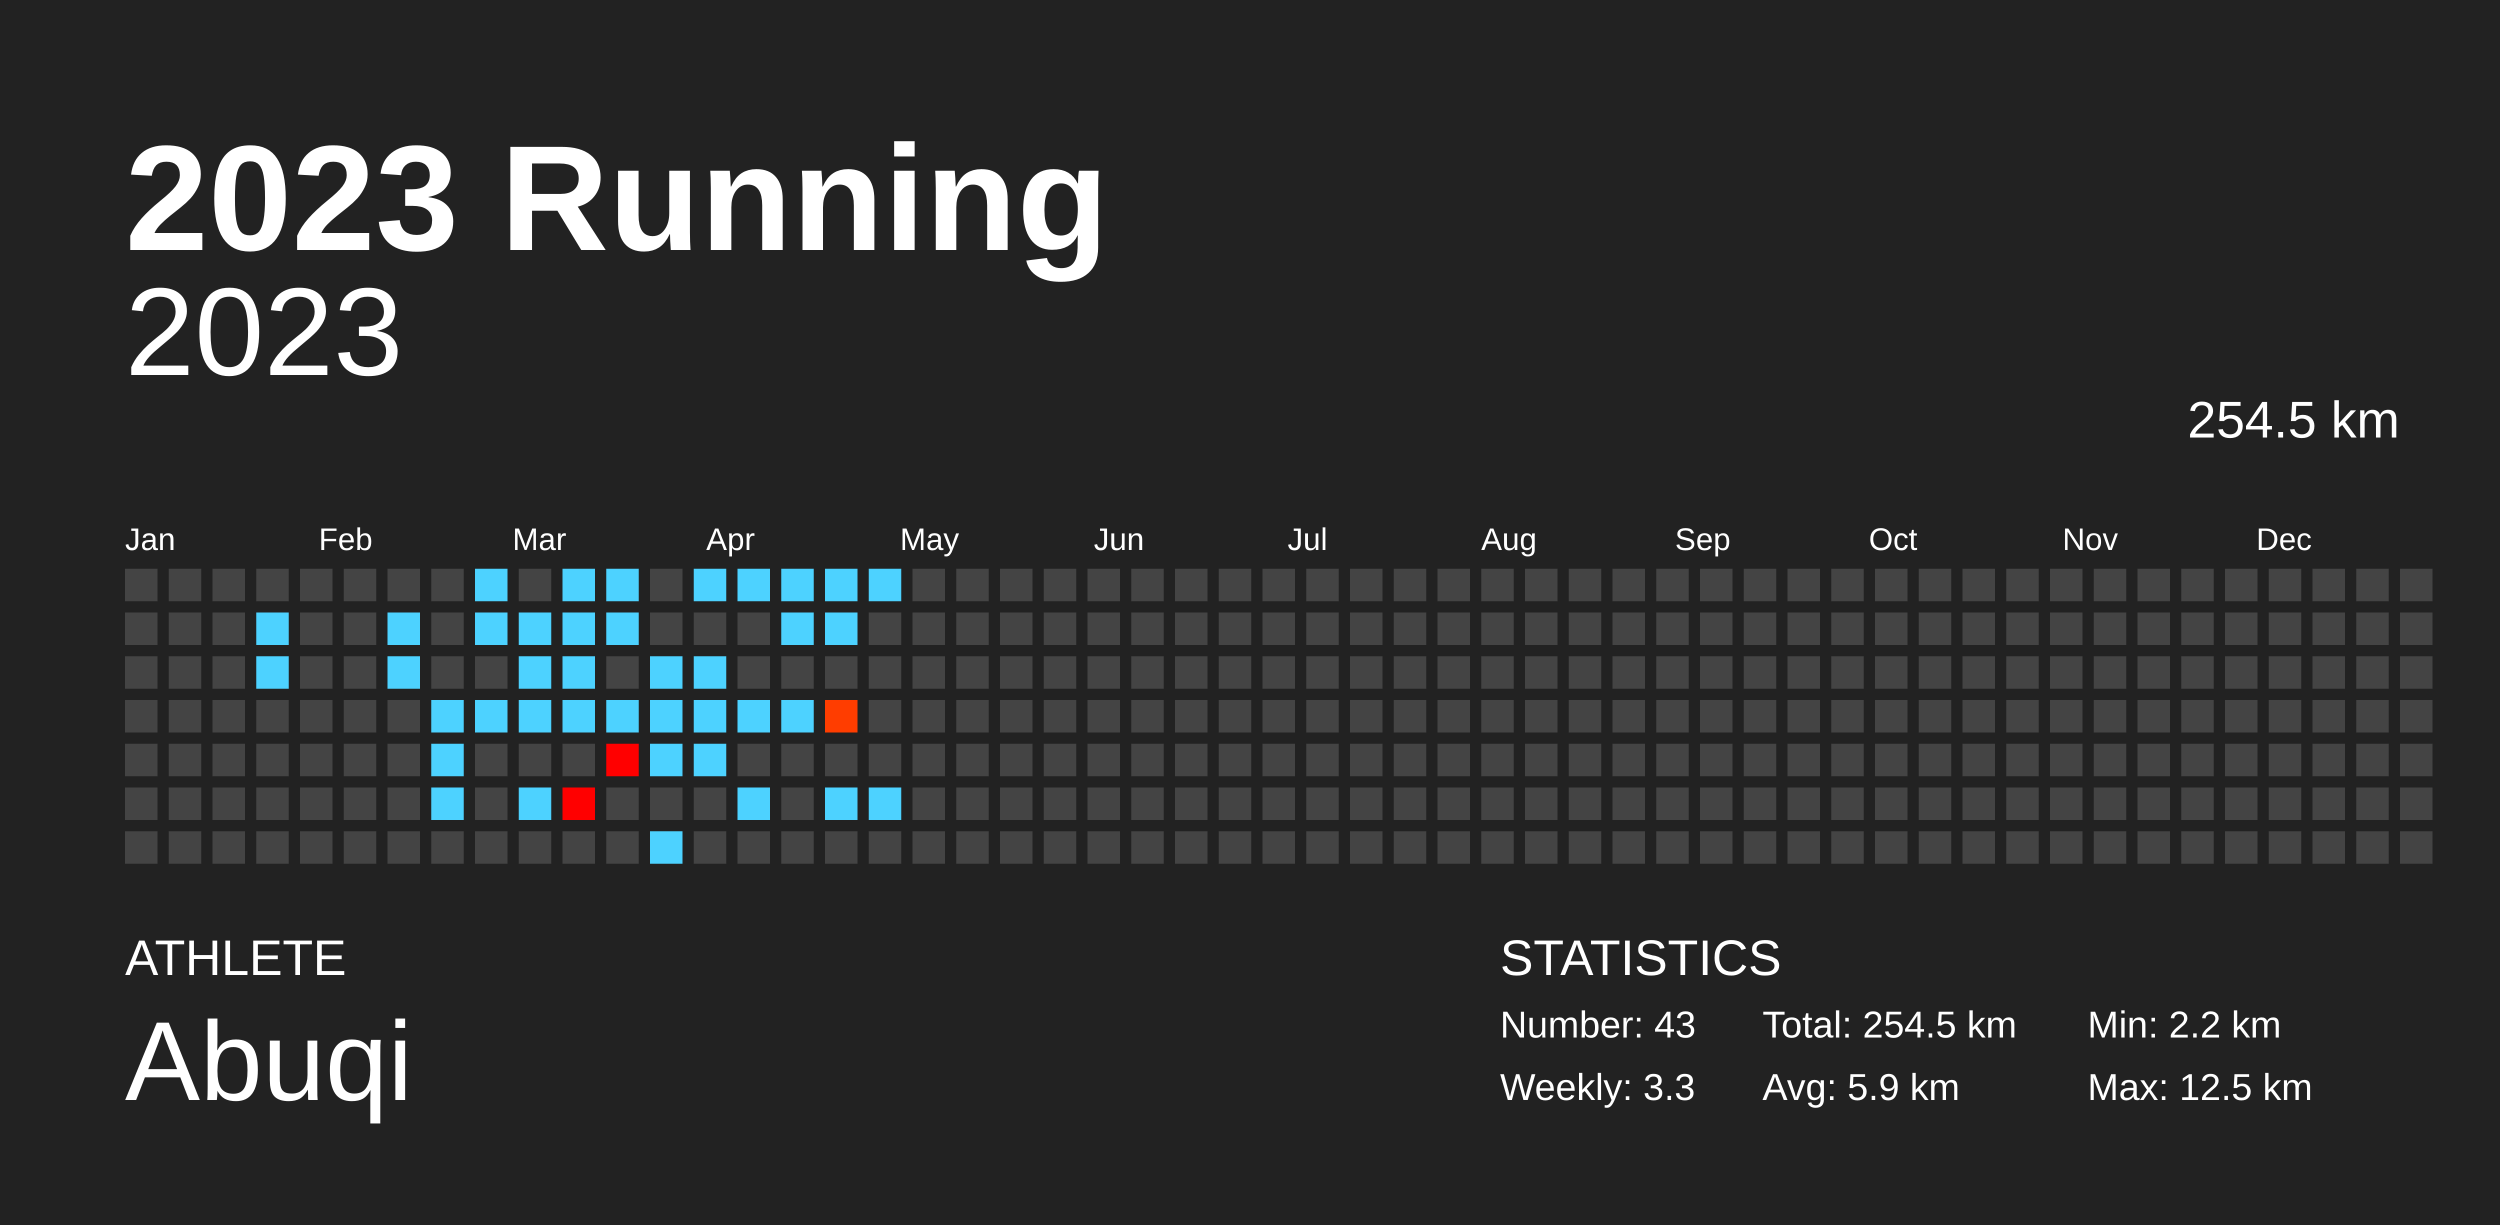
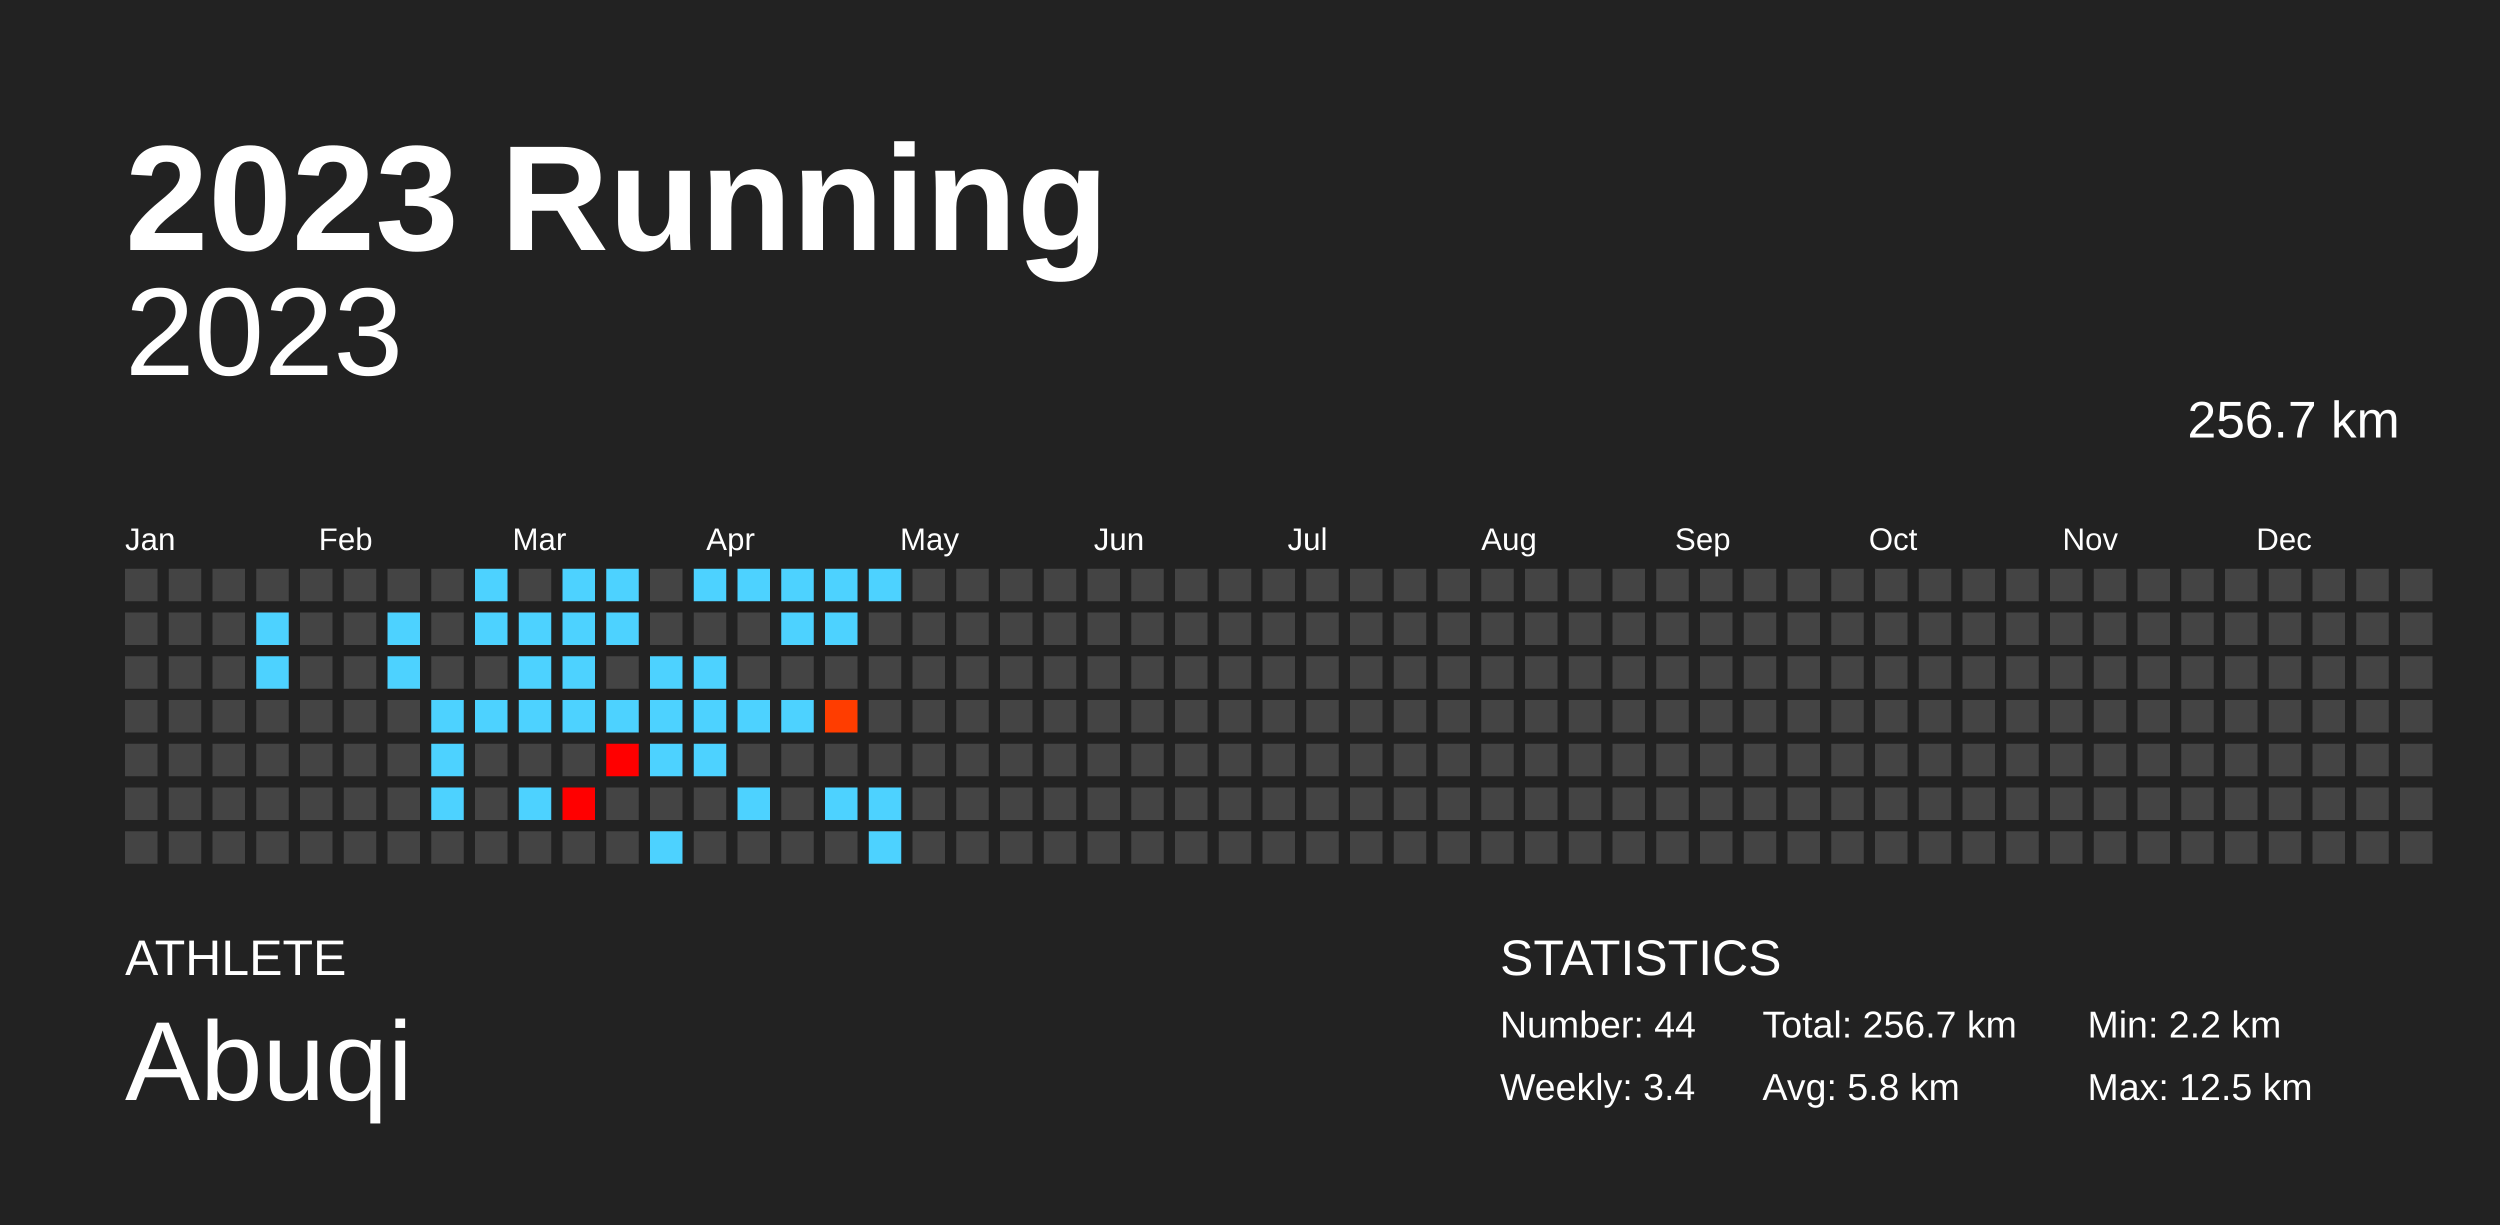
<svg xmlns="http://www.w3.org/2000/svg" baseProfile="full" height="98mm" version="1.1" viewBox="0,0,200,98" width="200mm">
  <defs />
  <rect fill="#222222" height="98" width="200" x="0" y="0" />
  <text fill="#FFFFFF" style="font-size:12px; font-family:Arial; font-weight:bold;" x="10" y="20">2023 Running</text>
  <text fill="#FFFFFF" style="font-size:4px; font-family:Arial" x="10" y="78">ATHLETE</text>
  <text fill="#FFFFFF" style="font-size:9px; font-family:Arial" x="10" y="88">Abuqi</text>
  <text fill="#FFFFFF" style="font-size:4px; font-family:Arial" x="120" y="78">STATISTICS</text>
-   <text fill="#FFFFFF" style="font-size:3px; font-family:Arial" x="120" y="83">Number: 43</text>
-   <text fill="#FFFFFF" style="font-size:3px; font-family:Arial" x="120" y="88">Weekly: 3.3</text>
-   <text fill="#FFFFFF" style="font-size:3px; font-family:Arial" x="141" y="83">Total: 254.5 km</text>
-   <text fill="#FFFFFF" style="font-size:3px; font-family:Arial" x="141" y="88">Avg: 5.9 km</text>
+   <text fill="#FFFFFF" style="font-size:3px; font-family:Arial" x="120" y="83">Number: 44</text>
+   <text fill="#FFFFFF" style="font-size:3px; font-family:Arial" x="120" y="88">Weekly: 3.4</text>
+   <text fill="#FFFFFF" style="font-size:3px; font-family:Arial" x="141" y="83">Total: 256.7 km</text>
+   <text fill="#FFFFFF" style="font-size:3px; font-family:Arial" x="141" y="88">Avg: 5.8 km</text>
  <text fill="#FFFFFF" style="font-size:3px; font-family:Arial" x="167" y="83">Min: 2.2 km</text>
  <text fill="#FFFFFF" style="font-size:3px; font-family:Arial" x="167" y="88">Max: 12.5 km</text>
  <text alignment-baseline="hanging" fill="#FFFFFF" style="font-size:10.0px; font-family:Arial;" x="10" y="30">2023</text>
-   <text alignment-baseline="hanging" fill="#FFFFFF" style="font-size:4.125px; font-family:Arial;" x="175" y="35">254.5 km</text>
+   <text alignment-baseline="hanging" fill="#FFFFFF" style="font-size:4.125px; font-family:Arial;" x="175" y="35">256.7 km</text>
  <text fill="#FFFFFF" style="font-size:2.5px; font-family:Arial" x="10.0" y="44">Jan</text>
  <text fill="#FFFFFF" style="font-size:2.5px; font-family:Arial" x="25.5" y="44">Feb</text>
  <text fill="#FFFFFF" style="font-size:2.5px; font-family:Arial" x="41.0" y="44">Mar</text>
  <text fill="#FFFFFF" style="font-size:2.5px; font-family:Arial" x="56.5" y="44">Apr</text>
  <text fill="#FFFFFF" style="font-size:2.5px; font-family:Arial" x="72.0" y="44">May</text>
  <text fill="#FFFFFF" style="font-size:2.5px; font-family:Arial" x="87.5" y="44">Jun</text>
  <text fill="#FFFFFF" style="font-size:2.5px; font-family:Arial" x="103.0" y="44">Jul</text>
  <text fill="#FFFFFF" style="font-size:2.5px; font-family:Arial" x="118.5" y="44">Aug</text>
  <text fill="#FFFFFF" style="font-size:2.5px; font-family:Arial" x="134.0" y="44">Sep</text>
  <text fill="#FFFFFF" style="font-size:2.5px; font-family:Arial" x="149.5" y="44">Oct</text>
  <text fill="#FFFFFF" style="font-size:2.5px; font-family:Arial" x="165.0" y="44">Nov</text>
  <text fill="#FFFFFF" style="font-size:2.5px; font-family:Arial" x="180.5" y="44">Dec</text>
  <rect fill="#444444" height="2.6" width="2.6" x="10.0" y="45.5" />
  <rect fill="#444444" height="2.6" width="2.6" x="10.0" y="49.0" />
  <rect fill="#444444" height="2.6" width="2.6" x="10.0" y="52.5" />
  <rect fill="#444444" height="2.6" width="2.6" x="10.0" y="56.0" />
  <rect fill="#444444" height="2.6" width="2.6" x="10.0" y="59.5" />
  <rect fill="#444444" height="2.6" width="2.6" x="10.0" y="63.0" />
  <rect fill="#444444" height="2.6" width="2.6" x="10.0" y="66.5" />
  <rect fill="#444444" height="2.6" width="2.6" x="13.5" y="45.5" />
  <rect fill="#444444" height="2.6" width="2.6" x="13.5" y="49.0" />
  <rect fill="#444444" height="2.6" width="2.6" x="13.5" y="52.5" />
  <rect fill="#444444" height="2.6" width="2.6" x="13.5" y="56.0" />
  <rect fill="#444444" height="2.6" width="2.6" x="13.5" y="59.5" />
  <rect fill="#444444" height="2.6" width="2.6" x="13.5" y="63.0" />
  <rect fill="#444444" height="2.6" width="2.6" x="13.5" y="66.5" />
  <rect fill="#444444" height="2.6" width="2.6" x="17.0" y="45.5" />
  <rect fill="#444444" height="2.6" width="2.6" x="17.0" y="49.0" />
  <rect fill="#444444" height="2.6" width="2.6" x="17.0" y="52.5" />
  <rect fill="#444444" height="2.6" width="2.6" x="17.0" y="56.0" />
  <rect fill="#444444" height="2.6" width="2.6" x="17.0" y="59.5" />
  <rect fill="#444444" height="2.6" width="2.6" x="17.0" y="63.0" />
  <rect fill="#444444" height="2.6" width="2.6" x="17.0" y="66.5" />
  <rect fill="#444444" height="2.6" width="2.6" x="20.5" y="45.5" />
  <rect fill="#4dd2ff" height="2.6" width="2.6" x="20.5" y="49.0" />
  <rect fill="#4dd2ff" height="2.6" width="2.6" x="20.5" y="52.5" />
  <rect fill="#444444" height="2.6" width="2.6" x="20.5" y="56.0" />
  <rect fill="#444444" height="2.6" width="2.6" x="20.5" y="59.5" />
  <rect fill="#444444" height="2.6" width="2.6" x="20.5" y="63.0" />
  <rect fill="#444444" height="2.6" width="2.6" x="20.5" y="66.5" />
  <rect fill="#444444" height="2.6" width="2.6" x="24.0" y="45.5" />
  <rect fill="#444444" height="2.6" width="2.6" x="24.0" y="49.0" />
  <rect fill="#444444" height="2.6" width="2.6" x="24.0" y="52.5" />
  <rect fill="#444444" height="2.6" width="2.6" x="24.0" y="56.0" />
  <rect fill="#444444" height="2.6" width="2.6" x="24.0" y="59.5" />
  <rect fill="#444444" height="2.6" width="2.6" x="24.0" y="63.0" />
  <rect fill="#444444" height="2.6" width="2.6" x="24.0" y="66.5" />
  <rect fill="#444444" height="2.6" width="2.6" x="27.5" y="45.5" />
  <rect fill="#444444" height="2.6" width="2.6" x="27.5" y="49.0" />
  <rect fill="#444444" height="2.6" width="2.6" x="27.5" y="52.5" />
  <rect fill="#444444" height="2.6" width="2.6" x="27.5" y="56.0" />
  <rect fill="#444444" height="2.6" width="2.6" x="27.5" y="59.5" />
  <rect fill="#444444" height="2.6" width="2.6" x="27.5" y="63.0" />
  <rect fill="#444444" height="2.6" width="2.6" x="27.5" y="66.5" />
  <rect fill="#444444" height="2.6" width="2.6" x="31.0" y="45.5" />
  <rect fill="#4dd2ff" height="2.6" width="2.6" x="31.0" y="49.0" />
  <rect fill="#4dd2ff" height="2.6" width="2.6" x="31.0" y="52.5" />
  <rect fill="#444444" height="2.6" width="2.6" x="31.0" y="56.0" />
  <rect fill="#444444" height="2.6" width="2.6" x="31.0" y="59.5" />
  <rect fill="#444444" height="2.6" width="2.6" x="31.0" y="63.0" />
  <rect fill="#444444" height="2.6" width="2.6" x="31.0" y="66.5" />
  <rect fill="#444444" height="2.6" width="2.6" x="34.5" y="45.5" />
  <rect fill="#444444" height="2.6" width="2.6" x="34.5" y="49.0" />
  <rect fill="#444444" height="2.6" width="2.6" x="34.5" y="52.5" />
  <rect fill="#4dd2ff" height="2.6" width="2.6" x="34.5" y="56.0" />
  <rect fill="#4dd2ff" height="2.6" width="2.6" x="34.5" y="59.5" />
  <rect fill="#4dd2ff" height="2.6" width="2.6" x="34.5" y="63.0" />
  <rect fill="#444444" height="2.6" width="2.6" x="34.5" y="66.5" />
  <rect fill="#4dd2ff" height="2.6" width="2.6" x="38.0" y="45.5" />
  <rect fill="#4dd2ff" height="2.6" width="2.6" x="38.0" y="49.0" />
  <rect fill="#444444" height="2.6" width="2.6" x="38.0" y="52.5" />
  <rect fill="#4dd2ff" height="2.6" width="2.6" x="38.0" y="56.0" />
  <rect fill="#444444" height="2.6" width="2.6" x="38.0" y="59.5" />
  <rect fill="#444444" height="2.6" width="2.6" x="38.0" y="63.0" />
  <rect fill="#444444" height="2.6" width="2.6" x="38.0" y="66.5" />
  <rect fill="#444444" height="2.6" width="2.6" x="41.5" y="45.5" />
  <rect fill="#4dd2ff" height="2.6" width="2.6" x="41.5" y="49.0" />
  <rect fill="#4dd2ff" height="2.6" width="2.6" x="41.5" y="52.5" />
  <rect fill="#4dd2ff" height="2.6" width="2.6" x="41.5" y="56.0" />
  <rect fill="#444444" height="2.6" width="2.6" x="41.5" y="59.5" />
  <rect fill="#4dd2ff" height="2.6" width="2.6" x="41.5" y="63.0" />
  <rect fill="#444444" height="2.6" width="2.6" x="41.5" y="66.5" />
  <rect fill="#4dd2ff" height="2.6" width="2.6" x="45.0" y="45.5" />
  <rect fill="#4dd2ff" height="2.6" width="2.6" x="45.0" y="49.0" />
  <rect fill="#4dd2ff" height="2.6" width="2.6" x="45.0" y="52.5" />
  <rect fill="#4dd2ff" height="2.6" width="2.6" x="45.0" y="56.0" />
  <rect fill="#444444" height="2.6" width="2.6" x="45.0" y="59.5" />
  <rect fill="#ff0000" height="2.6" width="2.6" x="45.0" y="63.0" />
  <rect fill="#444444" height="2.6" width="2.6" x="45.0" y="66.5" />
  <rect fill="#4dd2ff" height="2.6" width="2.6" x="48.5" y="45.5" />
  <rect fill="#4dd2ff" height="2.6" width="2.6" x="48.5" y="49.0" />
  <rect fill="#444444" height="2.6" width="2.6" x="48.5" y="52.5" />
  <rect fill="#4dd2ff" height="2.6" width="2.6" x="48.5" y="56.0" />
  <rect fill="#ff0000" height="2.6" width="2.6" x="48.5" y="59.5" />
  <rect fill="#444444" height="2.6" width="2.6" x="48.5" y="63.0" />
  <rect fill="#444444" height="2.6" width="2.6" x="48.5" y="66.5" />
  <rect fill="#444444" height="2.6" width="2.6" x="52.0" y="45.5" />
  <rect fill="#444444" height="2.6" width="2.6" x="52.0" y="49.0" />
  <rect fill="#4dd2ff" height="2.6" width="2.6" x="52.0" y="52.5" />
  <rect fill="#4dd2ff" height="2.6" width="2.6" x="52.0" y="56.0" />
  <rect fill="#4dd2ff" height="2.6" width="2.6" x="52.0" y="59.5" />
  <rect fill="#444444" height="2.6" width="2.6" x="52.0" y="63.0" />
  <rect fill="#4dd2ff" height="2.6" width="2.6" x="52.0" y="66.5" />
  <rect fill="#4dd2ff" height="2.6" width="2.6" x="55.5" y="45.5" />
  <rect fill="#444444" height="2.6" width="2.6" x="55.5" y="49.0" />
  <rect fill="#4dd2ff" height="2.6" width="2.6" x="55.5" y="52.5" />
  <rect fill="#4dd2ff" height="2.6" width="2.6" x="55.5" y="56.0" />
  <rect fill="#4dd2ff" height="2.6" width="2.6" x="55.5" y="59.5" />
  <rect fill="#444444" height="2.6" width="2.6" x="55.5" y="63.0" />
  <rect fill="#444444" height="2.6" width="2.6" x="55.5" y="66.5" />
  <rect fill="#4dd2ff" height="2.6" width="2.6" x="59.0" y="45.5" />
  <rect fill="#444444" height="2.6" width="2.6" x="59.0" y="49.0" />
  <rect fill="#444444" height="2.6" width="2.6" x="59.0" y="52.5" />
  <rect fill="#4dd2ff" height="2.6" width="2.6" x="59.0" y="56.0" />
  <rect fill="#444444" height="2.6" width="2.6" x="59.0" y="59.5" />
  <rect fill="#4dd2ff" height="2.6" width="2.6" x="59.0" y="63.0" />
  <rect fill="#444444" height="2.6" width="2.6" x="59.0" y="66.5" />
  <rect fill="#4dd2ff" height="2.6" width="2.6" x="62.5" y="45.5" />
  <rect fill="#4dd2ff" height="2.6" width="2.6" x="62.5" y="49.0" />
  <rect fill="#444444" height="2.6" width="2.6" x="62.5" y="52.5" />
  <rect fill="#4dd2ff" height="2.6" width="2.6" x="62.5" y="56.0" />
  <rect fill="#444444" height="2.6" width="2.6" x="62.5" y="59.5" />
  <rect fill="#444444" height="2.6" width="2.6" x="62.5" y="63.0" />
  <rect fill="#444444" height="2.6" width="2.6" x="62.5" y="66.5" />
  <rect fill="#4dd2ff" height="2.6" width="2.6" x="66.0" y="45.5" />
  <rect fill="#4dd2ff" height="2.6" width="2.6" x="66.0" y="49.0" />
  <rect fill="#444444" height="2.6" width="2.6" x="66.0" y="52.5" />
  <rect fill="#ff3d00" height="2.6" width="2.6" x="66.0" y="56.0" />
  <rect fill="#444444" height="2.6" width="2.6" x="66.0" y="59.5" />
  <rect fill="#4dd2ff" height="2.6" width="2.6" x="66.0" y="63.0" />
  <rect fill="#444444" height="2.6" width="2.6" x="66.0" y="66.5" />
  <rect fill="#4dd2ff" height="2.6" width="2.6" x="69.5" y="45.5" />
  <rect fill="#444444" height="2.6" width="2.6" x="69.5" y="49.0" />
  <rect fill="#444444" height="2.6" width="2.6" x="69.5" y="52.5" />
  <rect fill="#444444" height="2.6" width="2.6" x="69.5" y="56.0" />
  <rect fill="#444444" height="2.6" width="2.6" x="69.5" y="59.5" />
  <rect fill="#4dd2ff" height="2.6" width="2.6" x="69.5" y="63.0" />
-   <rect fill="#444444" height="2.6" width="2.6" x="69.5" y="66.5" />
+   <rect fill="#4dd2ff" height="2.6" width="2.6" x="69.5" y="66.5" />
  <rect fill="#444444" height="2.6" width="2.6" x="73.0" y="45.5" />
  <rect fill="#444444" height="2.6" width="2.6" x="73.0" y="49.0" />
  <rect fill="#444444" height="2.6" width="2.6" x="73.0" y="52.5" />
  <rect fill="#444444" height="2.6" width="2.6" x="73.0" y="56.0" />
  <rect fill="#444444" height="2.6" width="2.6" x="73.0" y="59.5" />
  <rect fill="#444444" height="2.6" width="2.6" x="73.0" y="63.0" />
  <rect fill="#444444" height="2.6" width="2.6" x="73.0" y="66.5" />
  <rect fill="#444444" height="2.6" width="2.6" x="76.5" y="45.5" />
  <rect fill="#444444" height="2.6" width="2.6" x="76.5" y="49.0" />
  <rect fill="#444444" height="2.6" width="2.6" x="76.5" y="52.5" />
  <rect fill="#444444" height="2.6" width="2.6" x="76.5" y="56.0" />
  <rect fill="#444444" height="2.6" width="2.6" x="76.5" y="59.5" />
  <rect fill="#444444" height="2.6" width="2.6" x="76.5" y="63.0" />
  <rect fill="#444444" height="2.6" width="2.6" x="76.5" y="66.5" />
  <rect fill="#444444" height="2.6" width="2.6" x="80.0" y="45.5" />
  <rect fill="#444444" height="2.6" width="2.6" x="80.0" y="49.0" />
  <rect fill="#444444" height="2.6" width="2.6" x="80.0" y="52.5" />
  <rect fill="#444444" height="2.6" width="2.6" x="80.0" y="56.0" />
  <rect fill="#444444" height="2.6" width="2.6" x="80.0" y="59.5" />
  <rect fill="#444444" height="2.6" width="2.6" x="80.0" y="63.0" />
  <rect fill="#444444" height="2.6" width="2.6" x="80.0" y="66.5" />
  <rect fill="#444444" height="2.6" width="2.6" x="83.5" y="45.5" />
  <rect fill="#444444" height="2.6" width="2.6" x="83.5" y="49.0" />
  <rect fill="#444444" height="2.6" width="2.6" x="83.5" y="52.5" />
  <rect fill="#444444" height="2.6" width="2.6" x="83.5" y="56.0" />
  <rect fill="#444444" height="2.6" width="2.6" x="83.5" y="59.5" />
  <rect fill="#444444" height="2.6" width="2.6" x="83.5" y="63.0" />
  <rect fill="#444444" height="2.6" width="2.6" x="83.5" y="66.5" />
  <rect fill="#444444" height="2.6" width="2.6" x="87.0" y="45.5" />
  <rect fill="#444444" height="2.6" width="2.6" x="87.0" y="49.0" />
  <rect fill="#444444" height="2.6" width="2.6" x="87.0" y="52.5" />
  <rect fill="#444444" height="2.6" width="2.6" x="87.0" y="56.0" />
  <rect fill="#444444" height="2.6" width="2.6" x="87.0" y="59.5" />
  <rect fill="#444444" height="2.6" width="2.6" x="87.0" y="63.0" />
  <rect fill="#444444" height="2.6" width="2.6" x="87.0" y="66.5" />
  <rect fill="#444444" height="2.6" width="2.6" x="90.5" y="45.5" />
  <rect fill="#444444" height="2.6" width="2.6" x="90.5" y="49.0" />
  <rect fill="#444444" height="2.6" width="2.6" x="90.5" y="52.5" />
  <rect fill="#444444" height="2.6" width="2.6" x="90.5" y="56.0" />
  <rect fill="#444444" height="2.6" width="2.6" x="90.5" y="59.5" />
  <rect fill="#444444" height="2.6" width="2.6" x="90.5" y="63.0" />
  <rect fill="#444444" height="2.6" width="2.6" x="90.5" y="66.5" />
  <rect fill="#444444" height="2.6" width="2.6" x="94.0" y="45.5" />
  <rect fill="#444444" height="2.6" width="2.6" x="94.0" y="49.0" />
  <rect fill="#444444" height="2.6" width="2.6" x="94.0" y="52.5" />
  <rect fill="#444444" height="2.6" width="2.6" x="94.0" y="56.0" />
  <rect fill="#444444" height="2.6" width="2.6" x="94.0" y="59.5" />
  <rect fill="#444444" height="2.6" width="2.6" x="94.0" y="63.0" />
  <rect fill="#444444" height="2.6" width="2.6" x="94.0" y="66.5" />
  <rect fill="#444444" height="2.6" width="2.6" x="97.5" y="45.5" />
  <rect fill="#444444" height="2.6" width="2.6" x="97.5" y="49.0" />
  <rect fill="#444444" height="2.6" width="2.6" x="97.5" y="52.5" />
  <rect fill="#444444" height="2.6" width="2.6" x="97.5" y="56.0" />
  <rect fill="#444444" height="2.6" width="2.6" x="97.5" y="59.5" />
  <rect fill="#444444" height="2.6" width="2.6" x="97.5" y="63.0" />
  <rect fill="#444444" height="2.6" width="2.6" x="97.5" y="66.5" />
  <rect fill="#444444" height="2.6" width="2.6" x="101.0" y="45.5" />
  <rect fill="#444444" height="2.6" width="2.6" x="101.0" y="49.0" />
  <rect fill="#444444" height="2.6" width="2.6" x="101.0" y="52.5" />
  <rect fill="#444444" height="2.6" width="2.6" x="101.0" y="56.0" />
  <rect fill="#444444" height="2.6" width="2.6" x="101.0" y="59.5" />
  <rect fill="#444444" height="2.6" width="2.6" x="101.0" y="63.0" />
  <rect fill="#444444" height="2.6" width="2.6" x="101.0" y="66.5" />
  <rect fill="#444444" height="2.6" width="2.6" x="104.5" y="45.5" />
  <rect fill="#444444" height="2.6" width="2.6" x="104.5" y="49.0" />
  <rect fill="#444444" height="2.6" width="2.6" x="104.5" y="52.5" />
  <rect fill="#444444" height="2.6" width="2.6" x="104.5" y="56.0" />
  <rect fill="#444444" height="2.6" width="2.6" x="104.5" y="59.5" />
  <rect fill="#444444" height="2.6" width="2.6" x="104.5" y="63.0" />
  <rect fill="#444444" height="2.6" width="2.6" x="104.5" y="66.5" />
  <rect fill="#444444" height="2.6" width="2.6" x="108.0" y="45.5" />
  <rect fill="#444444" height="2.6" width="2.6" x="108.0" y="49.0" />
  <rect fill="#444444" height="2.6" width="2.6" x="108.0" y="52.5" />
  <rect fill="#444444" height="2.6" width="2.6" x="108.0" y="56.0" />
  <rect fill="#444444" height="2.6" width="2.6" x="108.0" y="59.5" />
  <rect fill="#444444" height="2.6" width="2.6" x="108.0" y="63.0" />
  <rect fill="#444444" height="2.6" width="2.6" x="108.0" y="66.5" />
  <rect fill="#444444" height="2.6" width="2.6" x="111.5" y="45.5" />
  <rect fill="#444444" height="2.6" width="2.6" x="111.5" y="49.0" />
  <rect fill="#444444" height="2.6" width="2.6" x="111.5" y="52.5" />
  <rect fill="#444444" height="2.6" width="2.6" x="111.5" y="56.0" />
  <rect fill="#444444" height="2.6" width="2.6" x="111.5" y="59.5" />
  <rect fill="#444444" height="2.6" width="2.6" x="111.5" y="63.0" />
  <rect fill="#444444" height="2.6" width="2.6" x="111.5" y="66.5" />
  <rect fill="#444444" height="2.6" width="2.6" x="115.0" y="45.5" />
  <rect fill="#444444" height="2.6" width="2.6" x="115.0" y="49.0" />
  <rect fill="#444444" height="2.6" width="2.6" x="115.0" y="52.5" />
  <rect fill="#444444" height="2.6" width="2.6" x="115.0" y="56.0" />
  <rect fill="#444444" height="2.6" width="2.6" x="115.0" y="59.5" />
  <rect fill="#444444" height="2.6" width="2.6" x="115.0" y="63.0" />
  <rect fill="#444444" height="2.6" width="2.6" x="115.0" y="66.5" />
  <rect fill="#444444" height="2.6" width="2.6" x="118.5" y="45.5" />
  <rect fill="#444444" height="2.6" width="2.6" x="118.5" y="49.0" />
  <rect fill="#444444" height="2.6" width="2.6" x="118.5" y="52.5" />
  <rect fill="#444444" height="2.6" width="2.6" x="118.5" y="56.0" />
  <rect fill="#444444" height="2.6" width="2.6" x="118.5" y="59.5" />
  <rect fill="#444444" height="2.6" width="2.6" x="118.5" y="63.0" />
  <rect fill="#444444" height="2.6" width="2.6" x="118.5" y="66.5" />
  <rect fill="#444444" height="2.6" width="2.6" x="122.0" y="45.5" />
  <rect fill="#444444" height="2.6" width="2.6" x="122.0" y="49.0" />
  <rect fill="#444444" height="2.6" width="2.6" x="122.0" y="52.5" />
  <rect fill="#444444" height="2.6" width="2.6" x="122.0" y="56.0" />
  <rect fill="#444444" height="2.6" width="2.6" x="122.0" y="59.5" />
  <rect fill="#444444" height="2.6" width="2.6" x="122.0" y="63.0" />
  <rect fill="#444444" height="2.6" width="2.6" x="122.0" y="66.5" />
  <rect fill="#444444" height="2.6" width="2.6" x="125.5" y="45.5" />
  <rect fill="#444444" height="2.6" width="2.6" x="125.5" y="49.0" />
  <rect fill="#444444" height="2.6" width="2.6" x="125.5" y="52.5" />
  <rect fill="#444444" height="2.6" width="2.6" x="125.5" y="56.0" />
  <rect fill="#444444" height="2.6" width="2.6" x="125.5" y="59.5" />
  <rect fill="#444444" height="2.6" width="2.6" x="125.5" y="63.0" />
  <rect fill="#444444" height="2.6" width="2.6" x="125.5" y="66.5" />
  <rect fill="#444444" height="2.6" width="2.6" x="129.0" y="45.5" />
  <rect fill="#444444" height="2.6" width="2.6" x="129.0" y="49.0" />
  <rect fill="#444444" height="2.6" width="2.6" x="129.0" y="52.5" />
  <rect fill="#444444" height="2.6" width="2.6" x="129.0" y="56.0" />
  <rect fill="#444444" height="2.6" width="2.6" x="129.0" y="59.5" />
  <rect fill="#444444" height="2.6" width="2.6" x="129.0" y="63.0" />
  <rect fill="#444444" height="2.6" width="2.6" x="129.0" y="66.5" />
  <rect fill="#444444" height="2.6" width="2.6" x="132.5" y="45.5" />
  <rect fill="#444444" height="2.6" width="2.6" x="132.5" y="49.0" />
  <rect fill="#444444" height="2.6" width="2.6" x="132.5" y="52.5" />
  <rect fill="#444444" height="2.6" width="2.6" x="132.5" y="56.0" />
  <rect fill="#444444" height="2.6" width="2.6" x="132.5" y="59.5" />
  <rect fill="#444444" height="2.6" width="2.6" x="132.5" y="63.0" />
  <rect fill="#444444" height="2.6" width="2.6" x="132.5" y="66.5" />
  <rect fill="#444444" height="2.6" width="2.6" x="136.0" y="45.5" />
  <rect fill="#444444" height="2.6" width="2.6" x="136.0" y="49.0" />
  <rect fill="#444444" height="2.6" width="2.6" x="136.0" y="52.5" />
  <rect fill="#444444" height="2.6" width="2.6" x="136.0" y="56.0" />
  <rect fill="#444444" height="2.6" width="2.6" x="136.0" y="59.5" />
  <rect fill="#444444" height="2.6" width="2.6" x="136.0" y="63.0" />
  <rect fill="#444444" height="2.6" width="2.6" x="136.0" y="66.5" />
  <rect fill="#444444" height="2.6" width="2.6" x="139.5" y="45.5" />
  <rect fill="#444444" height="2.6" width="2.6" x="139.5" y="49.0" />
  <rect fill="#444444" height="2.6" width="2.6" x="139.5" y="52.5" />
  <rect fill="#444444" height="2.6" width="2.6" x="139.5" y="56.0" />
  <rect fill="#444444" height="2.6" width="2.6" x="139.5" y="59.5" />
  <rect fill="#444444" height="2.6" width="2.6" x="139.5" y="63.0" />
  <rect fill="#444444" height="2.6" width="2.6" x="139.5" y="66.5" />
  <rect fill="#444444" height="2.6" width="2.6" x="143.0" y="45.5" />
  <rect fill="#444444" height="2.6" width="2.6" x="143.0" y="49.0" />
  <rect fill="#444444" height="2.6" width="2.6" x="143.0" y="52.5" />
  <rect fill="#444444" height="2.6" width="2.6" x="143.0" y="56.0" />
  <rect fill="#444444" height="2.6" width="2.6" x="143.0" y="59.5" />
  <rect fill="#444444" height="2.6" width="2.6" x="143.0" y="63.0" />
  <rect fill="#444444" height="2.6" width="2.6" x="143.0" y="66.5" />
  <rect fill="#444444" height="2.6" width="2.6" x="146.5" y="45.5" />
  <rect fill="#444444" height="2.6" width="2.6" x="146.5" y="49.0" />
  <rect fill="#444444" height="2.6" width="2.6" x="146.5" y="52.5" />
  <rect fill="#444444" height="2.6" width="2.6" x="146.5" y="56.0" />
  <rect fill="#444444" height="2.6" width="2.6" x="146.5" y="59.5" />
  <rect fill="#444444" height="2.6" width="2.6" x="146.5" y="63.0" />
  <rect fill="#444444" height="2.6" width="2.6" x="146.5" y="66.5" />
  <rect fill="#444444" height="2.6" width="2.6" x="150.0" y="45.5" />
  <rect fill="#444444" height="2.6" width="2.6" x="150.0" y="49.0" />
  <rect fill="#444444" height="2.6" width="2.6" x="150.0" y="52.5" />
  <rect fill="#444444" height="2.6" width="2.6" x="150.0" y="56.0" />
  <rect fill="#444444" height="2.6" width="2.6" x="150.0" y="59.5" />
  <rect fill="#444444" height="2.6" width="2.6" x="150.0" y="63.0" />
  <rect fill="#444444" height="2.6" width="2.6" x="150.0" y="66.5" />
  <rect fill="#444444" height="2.6" width="2.6" x="153.5" y="45.5" />
  <rect fill="#444444" height="2.6" width="2.6" x="153.5" y="49.0" />
  <rect fill="#444444" height="2.6" width="2.6" x="153.5" y="52.5" />
  <rect fill="#444444" height="2.6" width="2.6" x="153.5" y="56.0" />
  <rect fill="#444444" height="2.6" width="2.6" x="153.5" y="59.5" />
  <rect fill="#444444" height="2.6" width="2.6" x="153.5" y="63.0" />
  <rect fill="#444444" height="2.6" width="2.6" x="153.5" y="66.5" />
  <rect fill="#444444" height="2.6" width="2.6" x="157.0" y="45.5" />
  <rect fill="#444444" height="2.6" width="2.6" x="157.0" y="49.0" />
  <rect fill="#444444" height="2.6" width="2.6" x="157.0" y="52.5" />
  <rect fill="#444444" height="2.6" width="2.6" x="157.0" y="56.0" />
  <rect fill="#444444" height="2.6" width="2.6" x="157.0" y="59.5" />
  <rect fill="#444444" height="2.6" width="2.6" x="157.0" y="63.0" />
  <rect fill="#444444" height="2.6" width="2.6" x="157.0" y="66.5" />
  <rect fill="#444444" height="2.6" width="2.6" x="160.5" y="45.5" />
  <rect fill="#444444" height="2.6" width="2.6" x="160.5" y="49.0" />
  <rect fill="#444444" height="2.6" width="2.6" x="160.5" y="52.5" />
  <rect fill="#444444" height="2.6" width="2.6" x="160.5" y="56.0" />
  <rect fill="#444444" height="2.6" width="2.6" x="160.5" y="59.5" />
  <rect fill="#444444" height="2.6" width="2.6" x="160.5" y="63.0" />
  <rect fill="#444444" height="2.6" width="2.6" x="160.5" y="66.5" />
  <rect fill="#444444" height="2.6" width="2.6" x="164.0" y="45.5" />
  <rect fill="#444444" height="2.6" width="2.6" x="164.0" y="49.0" />
  <rect fill="#444444" height="2.6" width="2.6" x="164.0" y="52.5" />
  <rect fill="#444444" height="2.6" width="2.6" x="164.0" y="56.0" />
  <rect fill="#444444" height="2.6" width="2.6" x="164.0" y="59.5" />
  <rect fill="#444444" height="2.6" width="2.6" x="164.0" y="63.0" />
  <rect fill="#444444" height="2.6" width="2.6" x="164.0" y="66.5" />
  <rect fill="#444444" height="2.6" width="2.6" x="167.5" y="45.5" />
  <rect fill="#444444" height="2.6" width="2.6" x="167.5" y="49.0" />
  <rect fill="#444444" height="2.6" width="2.6" x="167.5" y="52.5" />
  <rect fill="#444444" height="2.6" width="2.6" x="167.5" y="56.0" />
  <rect fill="#444444" height="2.6" width="2.6" x="167.5" y="59.5" />
  <rect fill="#444444" height="2.6" width="2.6" x="167.5" y="63.0" />
  <rect fill="#444444" height="2.6" width="2.6" x="167.5" y="66.5" />
  <rect fill="#444444" height="2.6" width="2.6" x="171.0" y="45.5" />
  <rect fill="#444444" height="2.6" width="2.6" x="171.0" y="49.0" />
  <rect fill="#444444" height="2.6" width="2.6" x="171.0" y="52.5" />
  <rect fill="#444444" height="2.6" width="2.6" x="171.0" y="56.0" />
  <rect fill="#444444" height="2.6" width="2.6" x="171.0" y="59.5" />
  <rect fill="#444444" height="2.6" width="2.6" x="171.0" y="63.0" />
  <rect fill="#444444" height="2.6" width="2.6" x="171.0" y="66.5" />
  <rect fill="#444444" height="2.6" width="2.6" x="174.5" y="45.5" />
  <rect fill="#444444" height="2.6" width="2.6" x="174.5" y="49.0" />
  <rect fill="#444444" height="2.6" width="2.6" x="174.5" y="52.5" />
  <rect fill="#444444" height="2.6" width="2.6" x="174.5" y="56.0" />
  <rect fill="#444444" height="2.6" width="2.6" x="174.5" y="59.5" />
  <rect fill="#444444" height="2.6" width="2.6" x="174.5" y="63.0" />
  <rect fill="#444444" height="2.6" width="2.6" x="174.5" y="66.5" />
  <rect fill="#444444" height="2.6" width="2.6" x="178.0" y="45.5" />
  <rect fill="#444444" height="2.6" width="2.6" x="178.0" y="49.0" />
  <rect fill="#444444" height="2.6" width="2.6" x="178.0" y="52.5" />
  <rect fill="#444444" height="2.6" width="2.6" x="178.0" y="56.0" />
  <rect fill="#444444" height="2.6" width="2.6" x="178.0" y="59.5" />
  <rect fill="#444444" height="2.6" width="2.6" x="178.0" y="63.0" />
  <rect fill="#444444" height="2.6" width="2.6" x="178.0" y="66.5" />
  <rect fill="#444444" height="2.6" width="2.6" x="181.5" y="45.5" />
  <rect fill="#444444" height="2.6" width="2.6" x="181.5" y="49.0" />
  <rect fill="#444444" height="2.6" width="2.6" x="181.5" y="52.5" />
  <rect fill="#444444" height="2.6" width="2.6" x="181.5" y="56.0" />
  <rect fill="#444444" height="2.6" width="2.6" x="181.5" y="59.5" />
  <rect fill="#444444" height="2.6" width="2.6" x="181.5" y="63.0" />
  <rect fill="#444444" height="2.6" width="2.6" x="181.5" y="66.5" />
  <rect fill="#444444" height="2.6" width="2.6" x="185.0" y="45.5" />
  <rect fill="#444444" height="2.6" width="2.6" x="185.0" y="49.0" />
  <rect fill="#444444" height="2.6" width="2.6" x="185.0" y="52.5" />
  <rect fill="#444444" height="2.6" width="2.6" x="185.0" y="56.0" />
  <rect fill="#444444" height="2.6" width="2.6" x="185.0" y="59.5" />
  <rect fill="#444444" height="2.6" width="2.6" x="185.0" y="63.0" />
  <rect fill="#444444" height="2.6" width="2.6" x="185.0" y="66.5" />
  <rect fill="#444444" height="2.6" width="2.6" x="188.5" y="45.5" />
  <rect fill="#444444" height="2.6" width="2.6" x="188.5" y="49.0" />
  <rect fill="#444444" height="2.6" width="2.6" x="188.5" y="52.5" />
  <rect fill="#444444" height="2.6" width="2.6" x="188.5" y="56.0" />
  <rect fill="#444444" height="2.6" width="2.6" x="188.5" y="59.5" />
  <rect fill="#444444" height="2.6" width="2.6" x="188.5" y="63.0" />
  <rect fill="#444444" height="2.6" width="2.6" x="188.5" y="66.5" />
  <rect fill="#444444" height="2.6" width="2.6" x="192.0" y="45.5" />
  <rect fill="#444444" height="2.6" width="2.6" x="192.0" y="49.0" />
  <rect fill="#444444" height="2.6" width="2.6" x="192.0" y="52.5" />
  <rect fill="#444444" height="2.6" width="2.6" x="192.0" y="56.0" />
  <rect fill="#444444" height="2.6" width="2.6" x="192.0" y="59.5" />
  <rect fill="#444444" height="2.6" width="2.6" x="192.0" y="63.0" />
  <rect fill="#444444" height="2.6" width="2.6" x="192.0" y="66.5" />
</svg>
